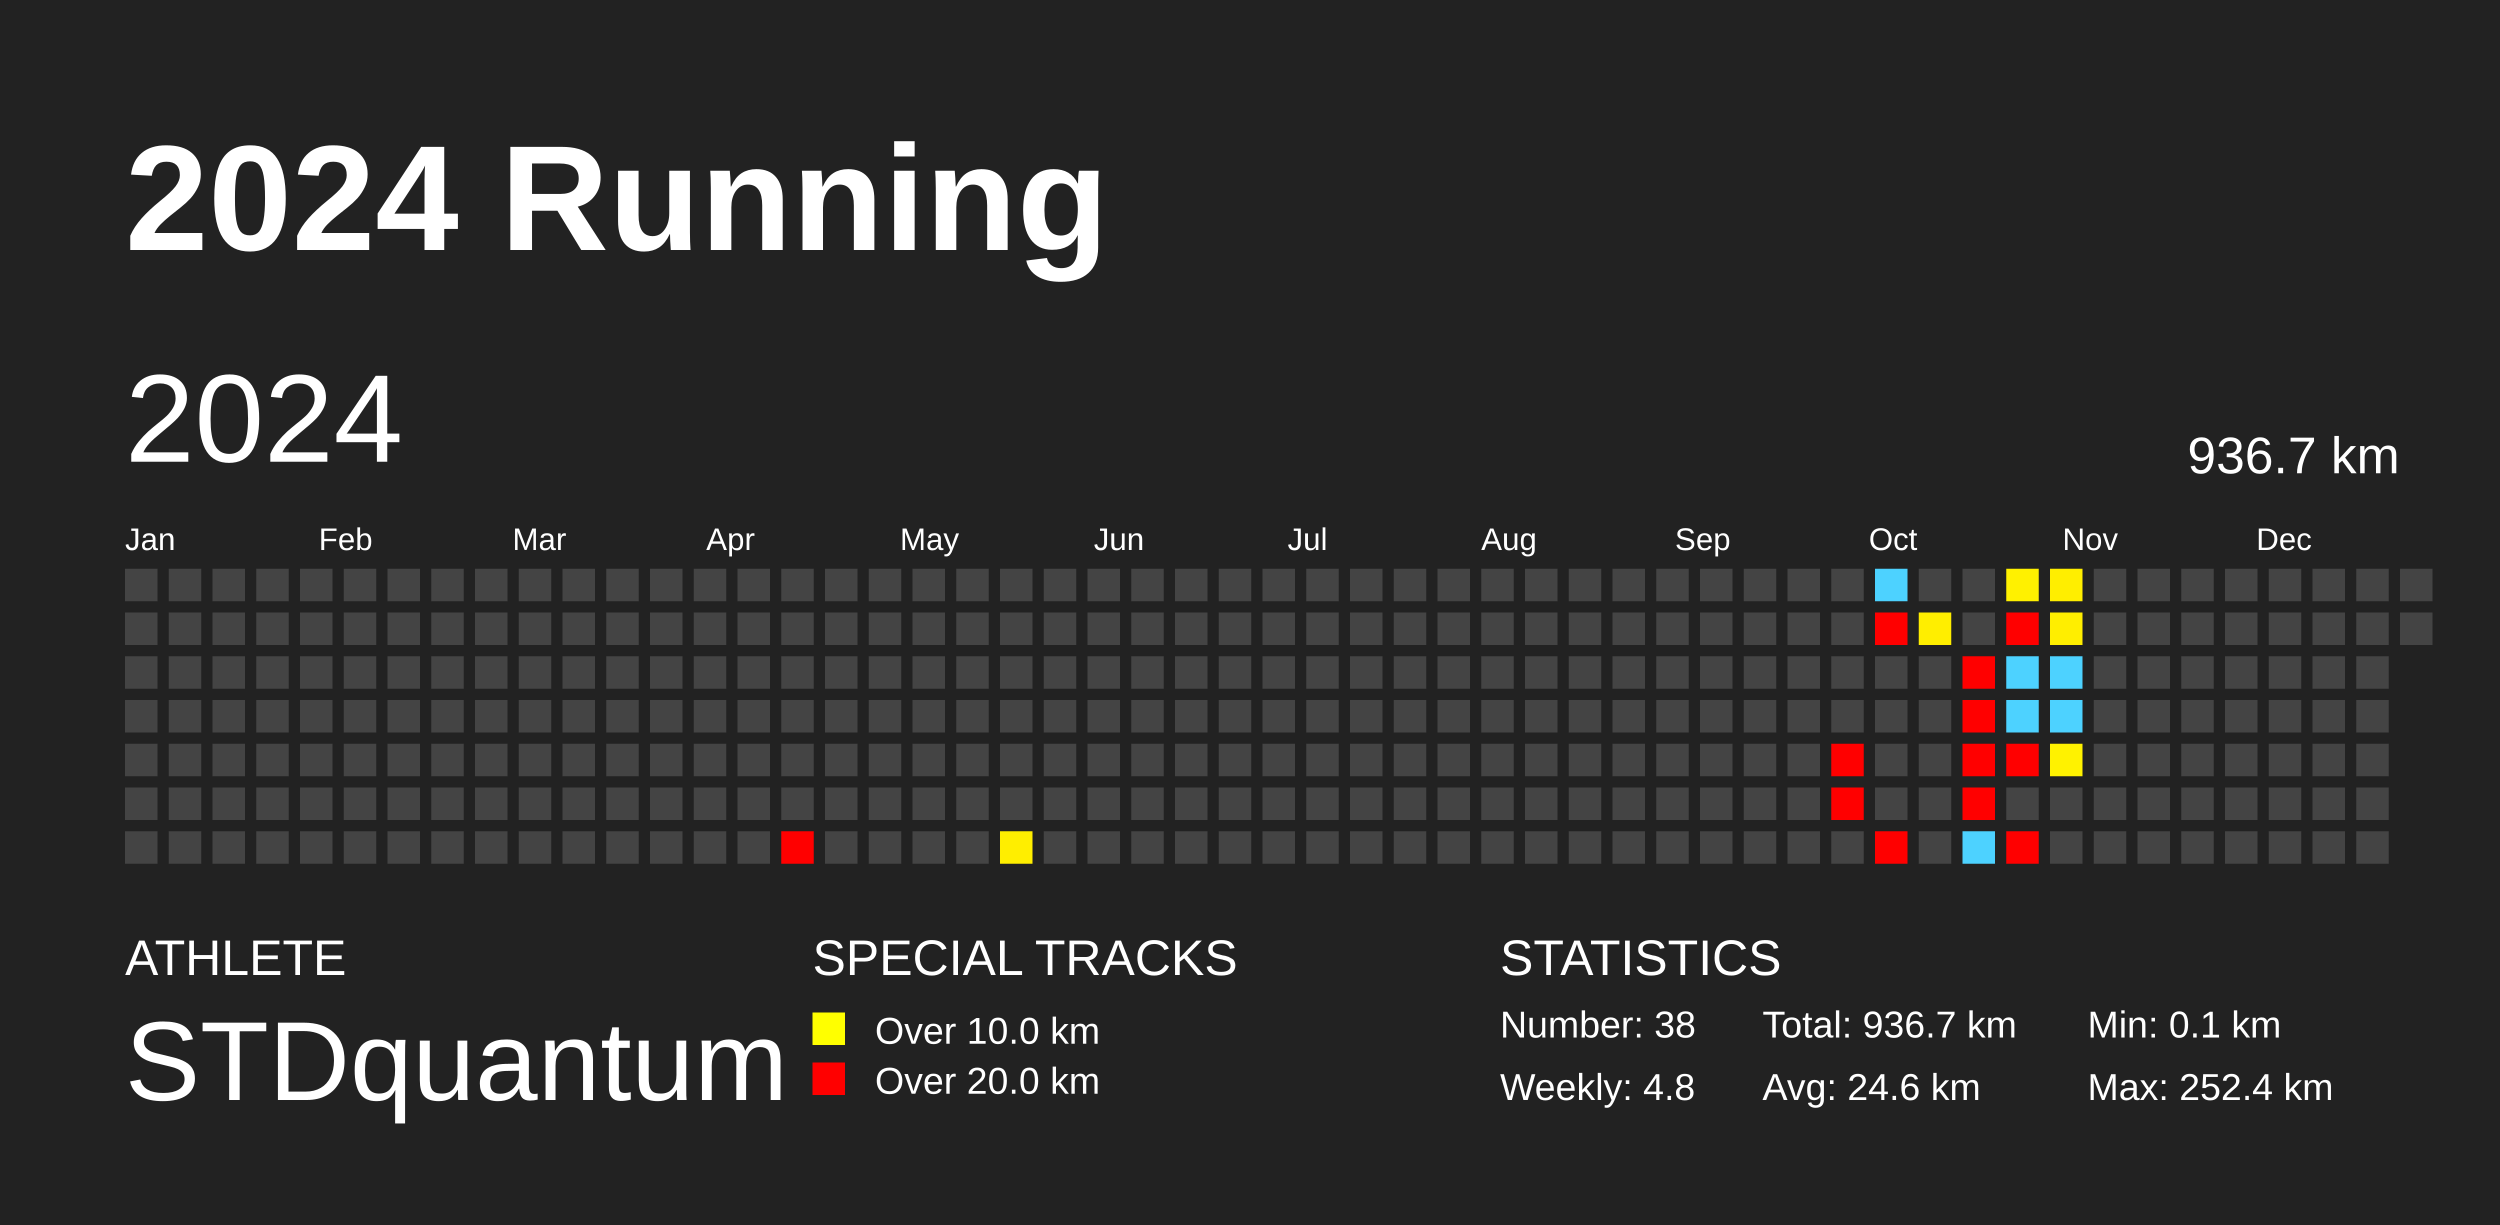
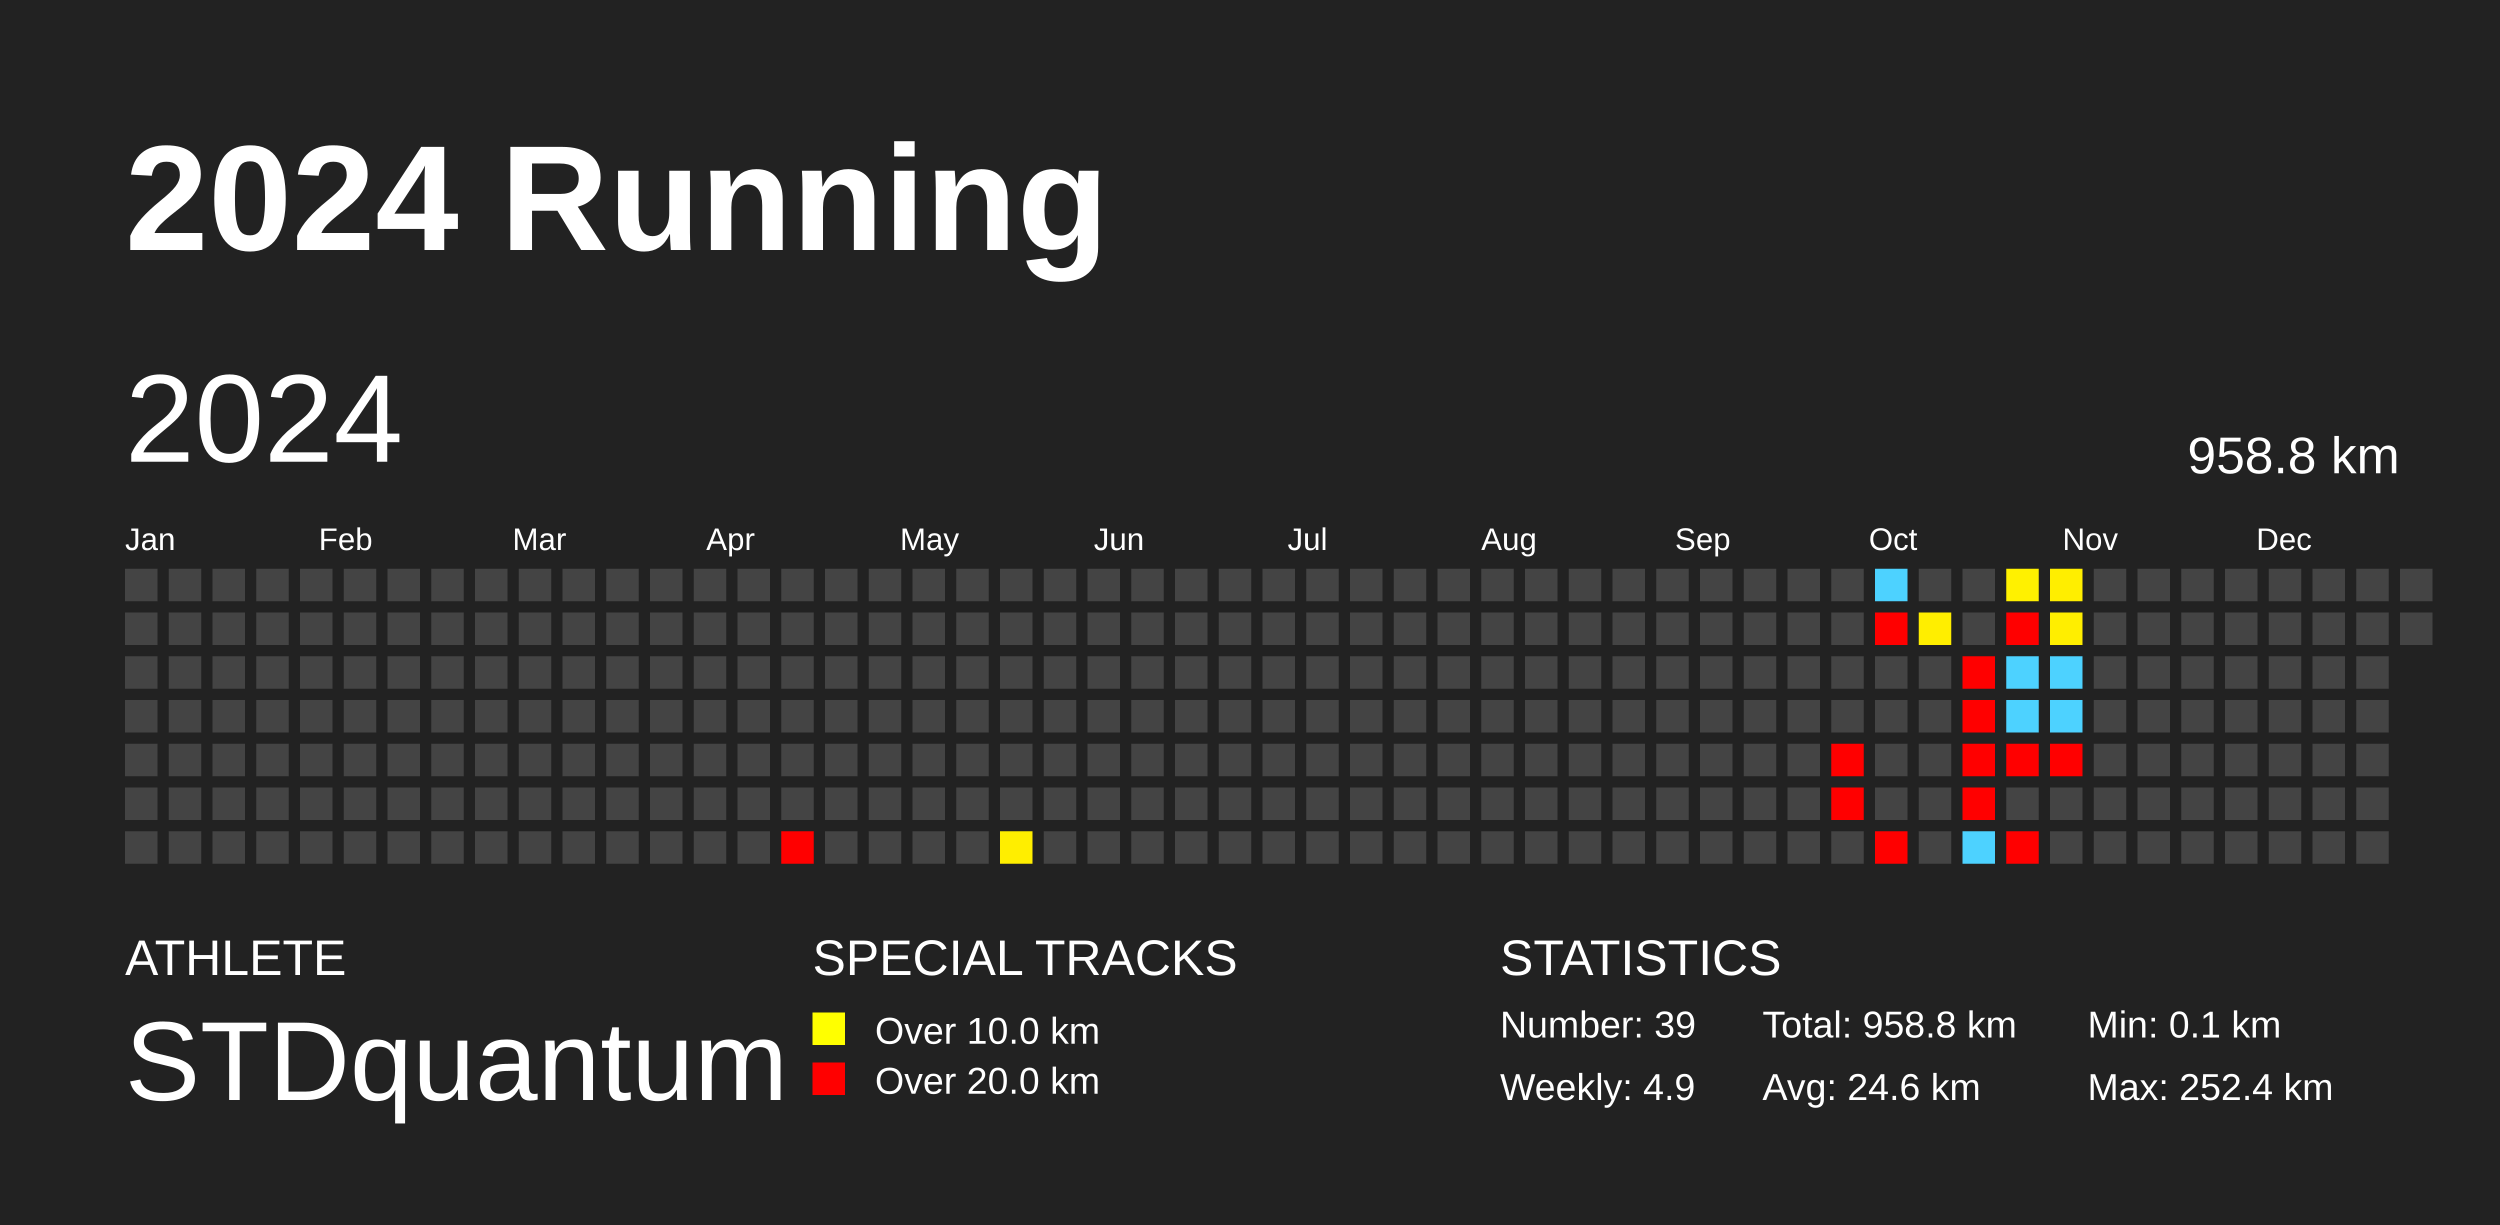
<svg xmlns="http://www.w3.org/2000/svg" baseProfile="full" height="98mm" version="1.1" viewBox="0,0,200,98" width="200mm">
  <defs />
  <rect fill="#222222" height="98" width="200" x="0" y="0" />
  <text fill="#FFFFFF" style="font-size:12px; font-family:Arial; font-weight:bold;" x="10" y="20">2024 Running</text>
  <text fill="#FFFFFF" style="font-size:4px; font-family:Arial" x="10" y="78">ATHLETE</text>
  <text fill="#FFFFFF" style="font-size:9px; font-family:Arial" x="10" y="88">STDquantum</text>
  <text fill="#FFFFFF" style="font-size:4px; font-family:Arial" x="65" y="78">SPECIAL TRACKS</text>
  <rect fill="yellow" height="2.6" width="2.6" x="65" y="81" />
  <text fill="#FFFFFF" style="font-size:3px; font-family:Arial" x="70" y="83.5">Over 10.0 km</text>
  <rect fill="red" height="2.6" width="2.6" x="65" y="85" />
  <text fill="#FFFFFF" style="font-size:3px; font-family:Arial" x="70" y="87.5">Over 20.0 km</text>
  <text fill="#FFFFFF" style="font-size:4px; font-family:Arial" x="120" y="78">STATISTICS</text>
-   <text fill="#FFFFFF" style="font-size:3px; font-family:Arial" x="120" y="83">Number: 38</text>
-   <text fill="#FFFFFF" style="font-size:3px; font-family:Arial" x="120" y="88">Weekly: 4.8</text>
-   <text fill="#FFFFFF" style="font-size:3px; font-family:Arial" x="141" y="83">Total: 936.7 km</text>
+   <text fill="#FFFFFF" style="font-size:3px; font-family:Arial" x="120" y="83">Number: 39</text>
+   <text fill="#FFFFFF" style="font-size:3px; font-family:Arial" x="120" y="88">Weekly: 4.9</text>
+   <text fill="#FFFFFF" style="font-size:3px; font-family:Arial" x="141" y="83">Total: 958.8 km</text>
  <text fill="#FFFFFF" style="font-size:3px; font-family:Arial" x="141" y="88">Avg: 24.6 km</text>
  <text fill="#FFFFFF" style="font-size:3px; font-family:Arial" x="167" y="83">Min: 0.1 km</text>
  <text fill="#FFFFFF" style="font-size:3px; font-family:Arial" x="167" y="88">Max: 252.4 km</text>
  <text dominant-baseline="hanging" fill="#FFFFFF" style="font-size:10.0px; font-family:Arial;" x="10" y="30">2024</text>
-   <text dominant-baseline="hanging" fill="#FFFFFF" style="font-size:4.125px; font-family:Arial;" x="175" y="35">936.7 km</text>
+   <text dominant-baseline="hanging" fill="#FFFFFF" style="font-size:4.125px; font-family:Arial;" x="175" y="35">958.8 km</text>
  <text fill="#FFFFFF" style="font-size:2.5px; font-family:Arial" x="10.0" y="44">Jan</text>
  <text fill="#FFFFFF" style="font-size:2.5px; font-family:Arial" x="25.5" y="44">Feb</text>
  <text fill="#FFFFFF" style="font-size:2.5px; font-family:Arial" x="41.0" y="44">Mar</text>
  <text fill="#FFFFFF" style="font-size:2.5px; font-family:Arial" x="56.5" y="44">Apr</text>
  <text fill="#FFFFFF" style="font-size:2.5px; font-family:Arial" x="72.0" y="44">May</text>
  <text fill="#FFFFFF" style="font-size:2.5px; font-family:Arial" x="87.5" y="44">Jun</text>
  <text fill="#FFFFFF" style="font-size:2.5px; font-family:Arial" x="103.0" y="44">Jul</text>
  <text fill="#FFFFFF" style="font-size:2.5px; font-family:Arial" x="118.5" y="44">Aug</text>
  <text fill="#FFFFFF" style="font-size:2.5px; font-family:Arial" x="134.0" y="44">Sep</text>
  <text fill="#FFFFFF" style="font-size:2.5px; font-family:Arial" x="149.5" y="44">Oct</text>
  <text fill="#FFFFFF" style="font-size:2.5px; font-family:Arial" x="165.0" y="44">Nov</text>
  <text fill="#FFFFFF" style="font-size:2.5px; font-family:Arial" x="180.5" y="44">Dec</text>
  <rect fill="#444444" height="2.6" width="2.6" x="10.0" y="45.5" />
  <rect fill="#444444" height="2.6" width="2.6" x="10.0" y="49.0" />
  <rect fill="#444444" height="2.6" width="2.6" x="10.0" y="52.5" />
  <rect fill="#444444" height="2.6" width="2.6" x="10.0" y="56.0" />
  <rect fill="#444444" height="2.6" width="2.6" x="10.0" y="59.5" />
  <rect fill="#444444" height="2.6" width="2.6" x="10.0" y="63.0" />
  <rect fill="#444444" height="2.6" width="2.6" x="10.0" y="66.5" />
  <rect fill="#444444" height="2.6" width="2.6" x="13.5" y="45.5" />
  <rect fill="#444444" height="2.6" width="2.6" x="13.5" y="49.0" />
  <rect fill="#444444" height="2.6" width="2.6" x="13.5" y="52.5" />
  <rect fill="#444444" height="2.6" width="2.6" x="13.5" y="56.0" />
  <rect fill="#444444" height="2.6" width="2.6" x="13.5" y="59.5" />
  <rect fill="#444444" height="2.6" width="2.6" x="13.5" y="63.0" />
  <rect fill="#444444" height="2.6" width="2.6" x="13.5" y="66.5" />
  <rect fill="#444444" height="2.6" width="2.6" x="17.0" y="45.5" />
  <rect fill="#444444" height="2.6" width="2.6" x="17.0" y="49.0" />
  <rect fill="#444444" height="2.6" width="2.6" x="17.0" y="52.5" />
  <rect fill="#444444" height="2.6" width="2.6" x="17.0" y="56.0" />
  <rect fill="#444444" height="2.6" width="2.6" x="17.0" y="59.5" />
  <rect fill="#444444" height="2.6" width="2.6" x="17.0" y="63.0" />
  <rect fill="#444444" height="2.6" width="2.6" x="17.0" y="66.5" />
  <rect fill="#444444" height="2.6" width="2.6" x="20.5" y="45.5" />
  <rect fill="#444444" height="2.6" width="2.6" x="20.5" y="49.0" />
  <rect fill="#444444" height="2.6" width="2.6" x="20.5" y="52.5" />
  <rect fill="#444444" height="2.6" width="2.6" x="20.5" y="56.0" />
  <rect fill="#444444" height="2.6" width="2.6" x="20.5" y="59.5" />
  <rect fill="#444444" height="2.6" width="2.6" x="20.5" y="63.0" />
  <rect fill="#444444" height="2.6" width="2.6" x="20.5" y="66.5" />
  <rect fill="#444444" height="2.6" width="2.6" x="24.0" y="45.5" />
  <rect fill="#444444" height="2.6" width="2.6" x="24.0" y="49.0" />
  <rect fill="#444444" height="2.6" width="2.6" x="24.0" y="52.5" />
  <rect fill="#444444" height="2.6" width="2.6" x="24.0" y="56.0" />
  <rect fill="#444444" height="2.6" width="2.6" x="24.0" y="59.5" />
  <rect fill="#444444" height="2.6" width="2.6" x="24.0" y="63.0" />
  <rect fill="#444444" height="2.6" width="2.6" x="24.0" y="66.5" />
  <rect fill="#444444" height="2.6" width="2.6" x="27.5" y="45.5" />
  <rect fill="#444444" height="2.6" width="2.6" x="27.5" y="49.0" />
  <rect fill="#444444" height="2.6" width="2.6" x="27.5" y="52.5" />
  <rect fill="#444444" height="2.6" width="2.6" x="27.5" y="56.0" />
  <rect fill="#444444" height="2.6" width="2.6" x="27.5" y="59.5" />
  <rect fill="#444444" height="2.6" width="2.6" x="27.5" y="63.0" />
  <rect fill="#444444" height="2.6" width="2.6" x="27.5" y="66.5" />
  <rect fill="#444444" height="2.6" width="2.6" x="31.0" y="45.5" />
  <rect fill="#444444" height="2.6" width="2.6" x="31.0" y="49.0" />
  <rect fill="#444444" height="2.6" width="2.6" x="31.0" y="52.5" />
  <rect fill="#444444" height="2.6" width="2.6" x="31.0" y="56.0" />
  <rect fill="#444444" height="2.6" width="2.6" x="31.0" y="59.5" />
  <rect fill="#444444" height="2.6" width="2.6" x="31.0" y="63.0" />
  <rect fill="#444444" height="2.6" width="2.6" x="31.0" y="66.5" />
  <rect fill="#444444" height="2.6" width="2.6" x="34.5" y="45.5" />
  <rect fill="#444444" height="2.6" width="2.6" x="34.5" y="49.0" />
  <rect fill="#444444" height="2.6" width="2.6" x="34.5" y="52.5" />
  <rect fill="#444444" height="2.6" width="2.6" x="34.5" y="56.0" />
  <rect fill="#444444" height="2.6" width="2.6" x="34.5" y="59.5" />
  <rect fill="#444444" height="2.6" width="2.6" x="34.5" y="63.0" />
  <rect fill="#444444" height="2.6" width="2.6" x="34.5" y="66.5" />
  <rect fill="#444444" height="2.6" width="2.6" x="38.0" y="45.5" />
  <rect fill="#444444" height="2.6" width="2.6" x="38.0" y="49.0" />
  <rect fill="#444444" height="2.6" width="2.6" x="38.0" y="52.5" />
  <rect fill="#444444" height="2.6" width="2.6" x="38.0" y="56.0" />
  <rect fill="#444444" height="2.6" width="2.6" x="38.0" y="59.5" />
  <rect fill="#444444" height="2.6" width="2.6" x="38.0" y="63.0" />
  <rect fill="#444444" height="2.6" width="2.6" x="38.0" y="66.5" />
  <rect fill="#444444" height="2.6" width="2.6" x="41.5" y="45.5" />
  <rect fill="#444444" height="2.6" width="2.6" x="41.5" y="49.0" />
  <rect fill="#444444" height="2.6" width="2.6" x="41.5" y="52.5" />
  <rect fill="#444444" height="2.6" width="2.6" x="41.5" y="56.0" />
  <rect fill="#444444" height="2.6" width="2.6" x="41.5" y="59.5" />
  <rect fill="#444444" height="2.6" width="2.6" x="41.5" y="63.0" />
  <rect fill="#444444" height="2.6" width="2.6" x="41.5" y="66.5" />
  <rect fill="#444444" height="2.6" width="2.6" x="45.0" y="45.5" />
  <rect fill="#444444" height="2.6" width="2.6" x="45.0" y="49.0" />
  <rect fill="#444444" height="2.6" width="2.6" x="45.0" y="52.5" />
  <rect fill="#444444" height="2.6" width="2.6" x="45.0" y="56.0" />
  <rect fill="#444444" height="2.6" width="2.6" x="45.0" y="59.5" />
  <rect fill="#444444" height="2.6" width="2.6" x="45.0" y="63.0" />
  <rect fill="#444444" height="2.6" width="2.6" x="45.0" y="66.5" />
  <rect fill="#444444" height="2.6" width="2.6" x="48.5" y="45.5" />
  <rect fill="#444444" height="2.6" width="2.6" x="48.5" y="49.0" />
  <rect fill="#444444" height="2.6" width="2.6" x="48.5" y="52.5" />
  <rect fill="#444444" height="2.6" width="2.6" x="48.5" y="56.0" />
  <rect fill="#444444" height="2.6" width="2.6" x="48.5" y="59.5" />
  <rect fill="#444444" height="2.6" width="2.6" x="48.5" y="63.0" />
  <rect fill="#444444" height="2.6" width="2.6" x="48.5" y="66.5" />
  <rect fill="#444444" height="2.6" width="2.6" x="52.0" y="45.5" />
  <rect fill="#444444" height="2.6" width="2.6" x="52.0" y="49.0" />
  <rect fill="#444444" height="2.6" width="2.6" x="52.0" y="52.5" />
  <rect fill="#444444" height="2.6" width="2.6" x="52.0" y="56.0" />
  <rect fill="#444444" height="2.6" width="2.6" x="52.0" y="59.5" />
  <rect fill="#444444" height="2.6" width="2.6" x="52.0" y="63.0" />
  <rect fill="#444444" height="2.6" width="2.6" x="52.0" y="66.5" />
  <rect fill="#444444" height="2.6" width="2.6" x="55.5" y="45.5" />
  <rect fill="#444444" height="2.6" width="2.6" x="55.5" y="49.0" />
  <rect fill="#444444" height="2.6" width="2.6" x="55.5" y="52.5" />
  <rect fill="#444444" height="2.6" width="2.6" x="55.5" y="56.0" />
  <rect fill="#444444" height="2.6" width="2.6" x="55.5" y="59.5" />
  <rect fill="#444444" height="2.6" width="2.6" x="55.5" y="63.0" />
  <rect fill="#444444" height="2.6" width="2.6" x="55.5" y="66.5" />
  <rect fill="#444444" height="2.6" width="2.6" x="59.0" y="45.5" />
  <rect fill="#444444" height="2.6" width="2.6" x="59.0" y="49.0" />
  <rect fill="#444444" height="2.6" width="2.6" x="59.0" y="52.5" />
  <rect fill="#444444" height="2.6" width="2.6" x="59.0" y="56.0" />
  <rect fill="#444444" height="2.6" width="2.6" x="59.0" y="59.5" />
  <rect fill="#444444" height="2.6" width="2.6" x="59.0" y="63.0" />
  <rect fill="#444444" height="2.6" width="2.6" x="59.0" y="66.5" />
  <rect fill="#444444" height="2.6" width="2.6" x="62.5" y="45.5" />
  <rect fill="#444444" height="2.6" width="2.6" x="62.5" y="49.0" />
  <rect fill="#444444" height="2.6" width="2.6" x="62.5" y="52.5" />
  <rect fill="#444444" height="2.6" width="2.6" x="62.5" y="56.0" />
  <rect fill="#444444" height="2.6" width="2.6" x="62.5" y="59.5" />
  <rect fill="#444444" height="2.6" width="2.6" x="62.5" y="63.0" />
  <rect fill="red" height="2.6" width="2.6" x="62.5" y="66.5" />
  <rect fill="#444444" height="2.6" width="2.6" x="66.0" y="45.5" />
  <rect fill="#444444" height="2.6" width="2.6" x="66.0" y="49.0" />
  <rect fill="#444444" height="2.6" width="2.6" x="66.0" y="52.5" />
  <rect fill="#444444" height="2.6" width="2.6" x="66.0" y="56.0" />
  <rect fill="#444444" height="2.6" width="2.6" x="66.0" y="59.5" />
  <rect fill="#444444" height="2.6" width="2.6" x="66.0" y="63.0" />
  <rect fill="#444444" height="2.6" width="2.6" x="66.0" y="66.5" />
  <rect fill="#444444" height="2.6" width="2.6" x="69.5" y="45.5" />
  <rect fill="#444444" height="2.6" width="2.6" x="69.5" y="49.0" />
  <rect fill="#444444" height="2.6" width="2.6" x="69.5" y="52.5" />
  <rect fill="#444444" height="2.6" width="2.6" x="69.5" y="56.0" />
  <rect fill="#444444" height="2.6" width="2.6" x="69.5" y="59.5" />
  <rect fill="#444444" height="2.6" width="2.6" x="69.5" y="63.0" />
  <rect fill="#444444" height="2.6" width="2.6" x="69.5" y="66.5" />
  <rect fill="#444444" height="2.6" width="2.6" x="73.0" y="45.5" />
  <rect fill="#444444" height="2.6" width="2.6" x="73.0" y="49.0" />
  <rect fill="#444444" height="2.6" width="2.6" x="73.0" y="52.5" />
  <rect fill="#444444" height="2.6" width="2.6" x="73.0" y="56.0" />
  <rect fill="#444444" height="2.6" width="2.6" x="73.0" y="59.5" />
  <rect fill="#444444" height="2.6" width="2.6" x="73.0" y="63.0" />
  <rect fill="#444444" height="2.6" width="2.6" x="73.0" y="66.5" />
  <rect fill="#444444" height="2.6" width="2.6" x="76.5" y="45.5" />
  <rect fill="#444444" height="2.6" width="2.6" x="76.5" y="49.0" />
  <rect fill="#444444" height="2.6" width="2.6" x="76.5" y="52.5" />
  <rect fill="#444444" height="2.6" width="2.6" x="76.5" y="56.0" />
  <rect fill="#444444" height="2.6" width="2.6" x="76.5" y="59.5" />
  <rect fill="#444444" height="2.6" width="2.6" x="76.5" y="63.0" />
  <rect fill="#444444" height="2.6" width="2.6" x="76.5" y="66.5" />
  <rect fill="#444444" height="2.6" width="2.6" x="80.0" y="45.5" />
  <rect fill="#444444" height="2.6" width="2.6" x="80.0" y="49.0" />
  <rect fill="#444444" height="2.6" width="2.6" x="80.0" y="52.5" />
  <rect fill="#444444" height="2.6" width="2.6" x="80.0" y="56.0" />
  <rect fill="#444444" height="2.6" width="2.6" x="80.0" y="59.5" />
  <rect fill="#444444" height="2.6" width="2.6" x="80.0" y="63.0" />
  <rect fill="#ffee00" height="2.6" width="2.6" x="80.0" y="66.5" />
  <rect fill="#444444" height="2.6" width="2.6" x="83.5" y="45.5" />
  <rect fill="#444444" height="2.6" width="2.6" x="83.5" y="49.0" />
  <rect fill="#444444" height="2.6" width="2.6" x="83.5" y="52.5" />
  <rect fill="#444444" height="2.6" width="2.6" x="83.5" y="56.0" />
  <rect fill="#444444" height="2.6" width="2.6" x="83.5" y="59.5" />
  <rect fill="#444444" height="2.6" width="2.6" x="83.5" y="63.0" />
  <rect fill="#444444" height="2.6" width="2.6" x="83.5" y="66.5" />
  <rect fill="#444444" height="2.6" width="2.6" x="87.0" y="45.5" />
  <rect fill="#444444" height="2.6" width="2.6" x="87.0" y="49.0" />
  <rect fill="#444444" height="2.6" width="2.6" x="87.0" y="52.5" />
  <rect fill="#444444" height="2.6" width="2.6" x="87.0" y="56.0" />
  <rect fill="#444444" height="2.6" width="2.6" x="87.0" y="59.5" />
  <rect fill="#444444" height="2.6" width="2.6" x="87.0" y="63.0" />
  <rect fill="#444444" height="2.6" width="2.6" x="87.0" y="66.5" />
  <rect fill="#444444" height="2.6" width="2.6" x="90.5" y="45.5" />
  <rect fill="#444444" height="2.6" width="2.6" x="90.5" y="49.0" />
  <rect fill="#444444" height="2.6" width="2.6" x="90.5" y="52.5" />
  <rect fill="#444444" height="2.6" width="2.6" x="90.5" y="56.0" />
  <rect fill="#444444" height="2.6" width="2.6" x="90.5" y="59.5" />
  <rect fill="#444444" height="2.6" width="2.6" x="90.5" y="63.0" />
  <rect fill="#444444" height="2.6" width="2.6" x="90.5" y="66.5" />
  <rect fill="#444444" height="2.6" width="2.6" x="94.0" y="45.5" />
  <rect fill="#444444" height="2.6" width="2.6" x="94.0" y="49.0" />
  <rect fill="#444444" height="2.6" width="2.6" x="94.0" y="52.5" />
  <rect fill="#444444" height="2.6" width="2.6" x="94.0" y="56.0" />
  <rect fill="#444444" height="2.6" width="2.6" x="94.0" y="59.5" />
  <rect fill="#444444" height="2.6" width="2.6" x="94.0" y="63.0" />
  <rect fill="#444444" height="2.6" width="2.6" x="94.0" y="66.5" />
  <rect fill="#444444" height="2.6" width="2.6" x="97.5" y="45.5" />
  <rect fill="#444444" height="2.6" width="2.6" x="97.5" y="49.0" />
  <rect fill="#444444" height="2.6" width="2.6" x="97.5" y="52.5" />
  <rect fill="#444444" height="2.6" width="2.6" x="97.5" y="56.0" />
  <rect fill="#444444" height="2.6" width="2.6" x="97.5" y="59.5" />
  <rect fill="#444444" height="2.6" width="2.6" x="97.5" y="63.0" />
  <rect fill="#444444" height="2.6" width="2.6" x="97.5" y="66.5" />
  <rect fill="#444444" height="2.6" width="2.6" x="101.0" y="45.5" />
  <rect fill="#444444" height="2.6" width="2.6" x="101.0" y="49.0" />
  <rect fill="#444444" height="2.6" width="2.6" x="101.0" y="52.5" />
  <rect fill="#444444" height="2.6" width="2.6" x="101.0" y="56.0" />
  <rect fill="#444444" height="2.6" width="2.6" x="101.0" y="59.5" />
  <rect fill="#444444" height="2.6" width="2.6" x="101.0" y="63.0" />
  <rect fill="#444444" height="2.6" width="2.6" x="101.0" y="66.5" />
  <rect fill="#444444" height="2.6" width="2.6" x="104.5" y="45.5" />
  <rect fill="#444444" height="2.6" width="2.6" x="104.5" y="49.0" />
  <rect fill="#444444" height="2.6" width="2.6" x="104.5" y="52.5" />
  <rect fill="#444444" height="2.6" width="2.6" x="104.5" y="56.0" />
  <rect fill="#444444" height="2.6" width="2.6" x="104.5" y="59.5" />
  <rect fill="#444444" height="2.6" width="2.6" x="104.5" y="63.0" />
  <rect fill="#444444" height="2.6" width="2.6" x="104.5" y="66.5" />
  <rect fill="#444444" height="2.6" width="2.6" x="108.0" y="45.5" />
  <rect fill="#444444" height="2.6" width="2.6" x="108.0" y="49.0" />
  <rect fill="#444444" height="2.6" width="2.6" x="108.0" y="52.5" />
  <rect fill="#444444" height="2.6" width="2.6" x="108.0" y="56.0" />
  <rect fill="#444444" height="2.6" width="2.6" x="108.0" y="59.5" />
  <rect fill="#444444" height="2.6" width="2.6" x="108.0" y="63.0" />
  <rect fill="#444444" height="2.6" width="2.6" x="108.0" y="66.5" />
  <rect fill="#444444" height="2.6" width="2.6" x="111.5" y="45.5" />
  <rect fill="#444444" height="2.6" width="2.6" x="111.5" y="49.0" />
  <rect fill="#444444" height="2.6" width="2.6" x="111.5" y="52.5" />
  <rect fill="#444444" height="2.6" width="2.6" x="111.5" y="56.0" />
  <rect fill="#444444" height="2.6" width="2.6" x="111.5" y="59.5" />
  <rect fill="#444444" height="2.6" width="2.6" x="111.5" y="63.0" />
  <rect fill="#444444" height="2.6" width="2.6" x="111.5" y="66.5" />
  <rect fill="#444444" height="2.6" width="2.6" x="115.0" y="45.5" />
  <rect fill="#444444" height="2.6" width="2.6" x="115.0" y="49.0" />
  <rect fill="#444444" height="2.6" width="2.6" x="115.0" y="52.5" />
  <rect fill="#444444" height="2.6" width="2.6" x="115.0" y="56.0" />
  <rect fill="#444444" height="2.6" width="2.6" x="115.0" y="59.5" />
  <rect fill="#444444" height="2.6" width="2.6" x="115.0" y="63.0" />
  <rect fill="#444444" height="2.6" width="2.6" x="115.0" y="66.5" />
  <rect fill="#444444" height="2.6" width="2.6" x="118.5" y="45.5" />
  <rect fill="#444444" height="2.6" width="2.6" x="118.5" y="49.0" />
  <rect fill="#444444" height="2.6" width="2.6" x="118.5" y="52.5" />
  <rect fill="#444444" height="2.6" width="2.6" x="118.5" y="56.0" />
  <rect fill="#444444" height="2.6" width="2.6" x="118.5" y="59.5" />
  <rect fill="#444444" height="2.6" width="2.6" x="118.5" y="63.0" />
  <rect fill="#444444" height="2.6" width="2.6" x="118.5" y="66.5" />
  <rect fill="#444444" height="2.6" width="2.6" x="122.0" y="45.5" />
  <rect fill="#444444" height="2.6" width="2.6" x="122.0" y="49.0" />
  <rect fill="#444444" height="2.6" width="2.6" x="122.0" y="52.5" />
  <rect fill="#444444" height="2.6" width="2.6" x="122.0" y="56.0" />
  <rect fill="#444444" height="2.6" width="2.6" x="122.0" y="59.5" />
  <rect fill="#444444" height="2.6" width="2.6" x="122.0" y="63.0" />
  <rect fill="#444444" height="2.6" width="2.6" x="122.0" y="66.5" />
  <rect fill="#444444" height="2.6" width="2.6" x="125.5" y="45.5" />
  <rect fill="#444444" height="2.6" width="2.6" x="125.5" y="49.0" />
  <rect fill="#444444" height="2.6" width="2.6" x="125.5" y="52.5" />
  <rect fill="#444444" height="2.6" width="2.6" x="125.5" y="56.0" />
  <rect fill="#444444" height="2.6" width="2.6" x="125.5" y="59.5" />
  <rect fill="#444444" height="2.6" width="2.6" x="125.5" y="63.0" />
  <rect fill="#444444" height="2.6" width="2.6" x="125.5" y="66.5" />
  <rect fill="#444444" height="2.6" width="2.6" x="129.0" y="45.5" />
  <rect fill="#444444" height="2.6" width="2.6" x="129.0" y="49.0" />
  <rect fill="#444444" height="2.6" width="2.6" x="129.0" y="52.5" />
  <rect fill="#444444" height="2.6" width="2.6" x="129.0" y="56.0" />
  <rect fill="#444444" height="2.6" width="2.6" x="129.0" y="59.5" />
  <rect fill="#444444" height="2.6" width="2.6" x="129.0" y="63.0" />
  <rect fill="#444444" height="2.6" width="2.6" x="129.0" y="66.5" />
  <rect fill="#444444" height="2.6" width="2.6" x="132.5" y="45.5" />
  <rect fill="#444444" height="2.6" width="2.6" x="132.5" y="49.0" />
  <rect fill="#444444" height="2.6" width="2.6" x="132.5" y="52.5" />
  <rect fill="#444444" height="2.6" width="2.6" x="132.5" y="56.0" />
  <rect fill="#444444" height="2.6" width="2.6" x="132.5" y="59.5" />
  <rect fill="#444444" height="2.6" width="2.6" x="132.5" y="63.0" />
  <rect fill="#444444" height="2.6" width="2.6" x="132.5" y="66.5" />
  <rect fill="#444444" height="2.6" width="2.6" x="136.0" y="45.5" />
  <rect fill="#444444" height="2.6" width="2.6" x="136.0" y="49.0" />
  <rect fill="#444444" height="2.6" width="2.6" x="136.0" y="52.5" />
  <rect fill="#444444" height="2.6" width="2.6" x="136.0" y="56.0" />
  <rect fill="#444444" height="2.6" width="2.6" x="136.0" y="59.5" />
  <rect fill="#444444" height="2.6" width="2.6" x="136.0" y="63.0" />
  <rect fill="#444444" height="2.6" width="2.6" x="136.0" y="66.5" />
  <rect fill="#444444" height="2.6" width="2.6" x="139.5" y="45.5" />
  <rect fill="#444444" height="2.6" width="2.6" x="139.5" y="49.0" />
  <rect fill="#444444" height="2.6" width="2.6" x="139.5" y="52.5" />
  <rect fill="#444444" height="2.6" width="2.6" x="139.5" y="56.0" />
  <rect fill="#444444" height="2.6" width="2.6" x="139.5" y="59.5" />
  <rect fill="#444444" height="2.6" width="2.6" x="139.5" y="63.0" />
  <rect fill="#444444" height="2.6" width="2.6" x="139.5" y="66.5" />
  <rect fill="#444444" height="2.6" width="2.6" x="143.0" y="45.5" />
  <rect fill="#444444" height="2.6" width="2.6" x="143.0" y="49.0" />
  <rect fill="#444444" height="2.6" width="2.6" x="143.0" y="52.5" />
  <rect fill="#444444" height="2.6" width="2.6" x="143.0" y="56.0" />
  <rect fill="#444444" height="2.6" width="2.6" x="143.0" y="59.5" />
  <rect fill="#444444" height="2.6" width="2.6" x="143.0" y="63.0" />
  <rect fill="#444444" height="2.6" width="2.6" x="143.0" y="66.5" />
  <rect fill="#444444" height="2.6" width="2.6" x="146.5" y="45.5" />
  <rect fill="#444444" height="2.6" width="2.6" x="146.5" y="49.0" />
  <rect fill="#444444" height="2.6" width="2.6" x="146.5" y="52.5" />
  <rect fill="#444444" height="2.6" width="2.6" x="146.5" y="56.0" />
  <rect fill="red" height="2.6" width="2.6" x="146.5" y="59.5" />
  <rect fill="red" height="2.6" width="2.6" x="146.5" y="63.0" />
  <rect fill="#444444" height="2.6" width="2.6" x="146.5" y="66.5" />
  <rect fill="#4dd2ff" height="2.6" width="2.6" x="150.0" y="45.5" />
  <rect fill="red" height="2.6" width="2.6" x="150.0" y="49.0" />
  <rect fill="#444444" height="2.6" width="2.6" x="150.0" y="52.5" />
  <rect fill="#444444" height="2.6" width="2.6" x="150.0" y="56.0" />
  <rect fill="#444444" height="2.6" width="2.6" x="150.0" y="59.5" />
  <rect fill="#444444" height="2.6" width="2.6" x="150.0" y="63.0" />
  <rect fill="red" height="2.6" width="2.6" x="150.0" y="66.5" />
  <rect fill="#444444" height="2.6" width="2.6" x="153.5" y="45.5" />
  <rect fill="#ffee00" height="2.6" width="2.6" x="153.5" y="49.0" />
  <rect fill="#444444" height="2.6" width="2.6" x="153.5" y="52.5" />
  <rect fill="#444444" height="2.6" width="2.6" x="153.5" y="56.0" />
  <rect fill="#444444" height="2.6" width="2.6" x="153.5" y="59.5" />
  <rect fill="#444444" height="2.6" width="2.6" x="153.5" y="63.0" />
  <rect fill="#444444" height="2.6" width="2.6" x="153.5" y="66.5" />
  <rect fill="#444444" height="2.6" width="2.6" x="157.0" y="45.5" />
  <rect fill="#444444" height="2.6" width="2.6" x="157.0" y="49.0" />
  <rect fill="red" height="2.6" width="2.6" x="157.0" y="52.5" />
  <rect fill="red" height="2.6" width="2.6" x="157.0" y="56.0" />
  <rect fill="red" height="2.6" width="2.6" x="157.0" y="59.5" />
  <rect fill="red" height="2.6" width="2.6" x="157.0" y="63.0" />
  <rect fill="#4dd2ff" height="2.6" width="2.6" x="157.0" y="66.5" />
  <rect fill="#fff100" height="2.6" width="2.6" x="160.5" y="45.5" />
  <rect fill="red" height="2.6" width="2.6" x="160.5" y="49.0" />
  <rect fill="#4dd2ff" height="2.6" width="2.6" x="160.5" y="52.5" />
  <rect fill="#4dd2ff" height="2.6" width="2.6" x="160.5" y="56.0" />
  <rect fill="red" height="2.6" width="2.6" x="160.5" y="59.5" />
  <rect fill="#444444" height="2.6" width="2.6" x="160.5" y="63.0" />
  <rect fill="red" height="2.6" width="2.6" x="160.5" y="66.5" />
  <rect fill="#ffee00" height="2.6" width="2.6" x="164.0" y="45.5" />
  <rect fill="#ffee00" height="2.6" width="2.6" x="164.0" y="49.0" />
  <rect fill="#4dd2ff" height="2.6" width="2.6" x="164.0" y="52.5" />
  <rect fill="#4dd2ff" height="2.6" width="2.6" x="164.0" y="56.0" />
-   <rect fill="#fff200" height="2.6" width="2.6" x="164.0" y="59.5" />
+   <rect fill="red" height="2.6" width="2.6" x="164.0" y="59.5" />
  <rect fill="#444444" height="2.6" width="2.6" x="164.0" y="63.0" />
  <rect fill="#444444" height="2.6" width="2.6" x="164.0" y="66.5" />
  <rect fill="#444444" height="2.6" width="2.6" x="167.5" y="45.5" />
  <rect fill="#444444" height="2.6" width="2.6" x="167.5" y="49.0" />
  <rect fill="#444444" height="2.6" width="2.6" x="167.5" y="52.5" />
  <rect fill="#444444" height="2.6" width="2.6" x="167.5" y="56.0" />
  <rect fill="#444444" height="2.6" width="2.6" x="167.5" y="59.5" />
  <rect fill="#444444" height="2.6" width="2.6" x="167.5" y="63.0" />
  <rect fill="#444444" height="2.6" width="2.6" x="167.5" y="66.5" />
  <rect fill="#444444" height="2.6" width="2.6" x="171.0" y="45.5" />
  <rect fill="#444444" height="2.6" width="2.6" x="171.0" y="49.0" />
  <rect fill="#444444" height="2.6" width="2.6" x="171.0" y="52.5" />
  <rect fill="#444444" height="2.6" width="2.6" x="171.0" y="56.0" />
  <rect fill="#444444" height="2.6" width="2.6" x="171.0" y="59.5" />
  <rect fill="#444444" height="2.6" width="2.6" x="171.0" y="63.0" />
  <rect fill="#444444" height="2.6" width="2.6" x="171.0" y="66.5" />
  <rect fill="#444444" height="2.6" width="2.6" x="174.5" y="45.5" />
  <rect fill="#444444" height="2.6" width="2.6" x="174.5" y="49.0" />
  <rect fill="#444444" height="2.6" width="2.6" x="174.5" y="52.5" />
  <rect fill="#444444" height="2.6" width="2.6" x="174.5" y="56.0" />
  <rect fill="#444444" height="2.6" width="2.6" x="174.5" y="59.5" />
  <rect fill="#444444" height="2.6" width="2.6" x="174.5" y="63.0" />
  <rect fill="#444444" height="2.6" width="2.6" x="174.5" y="66.5" />
  <rect fill="#444444" height="2.6" width="2.6" x="178.0" y="45.5" />
  <rect fill="#444444" height="2.6" width="2.6" x="178.0" y="49.0" />
  <rect fill="#444444" height="2.6" width="2.6" x="178.0" y="52.5" />
  <rect fill="#444444" height="2.6" width="2.6" x="178.0" y="56.0" />
  <rect fill="#444444" height="2.6" width="2.6" x="178.0" y="59.5" />
  <rect fill="#444444" height="2.6" width="2.6" x="178.0" y="63.0" />
  <rect fill="#444444" height="2.6" width="2.6" x="178.0" y="66.5" />
  <rect fill="#444444" height="2.6" width="2.6" x="181.5" y="45.5" />
  <rect fill="#444444" height="2.6" width="2.6" x="181.5" y="49.0" />
  <rect fill="#444444" height="2.6" width="2.6" x="181.5" y="52.5" />
  <rect fill="#444444" height="2.6" width="2.6" x="181.5" y="56.0" />
  <rect fill="#444444" height="2.6" width="2.6" x="181.5" y="59.5" />
  <rect fill="#444444" height="2.6" width="2.6" x="181.5" y="63.0" />
  <rect fill="#444444" height="2.6" width="2.6" x="181.5" y="66.5" />
  <rect fill="#444444" height="2.6" width="2.6" x="185.0" y="45.5" />
  <rect fill="#444444" height="2.6" width="2.6" x="185.0" y="49.0" />
  <rect fill="#444444" height="2.6" width="2.6" x="185.0" y="52.5" />
  <rect fill="#444444" height="2.6" width="2.6" x="185.0" y="56.0" />
  <rect fill="#444444" height="2.6" width="2.6" x="185.0" y="59.5" />
  <rect fill="#444444" height="2.6" width="2.6" x="185.0" y="63.0" />
  <rect fill="#444444" height="2.6" width="2.6" x="185.0" y="66.5" />
  <rect fill="#444444" height="2.6" width="2.6" x="188.5" y="45.5" />
  <rect fill="#444444" height="2.6" width="2.6" x="188.5" y="49.0" />
  <rect fill="#444444" height="2.6" width="2.6" x="188.5" y="52.5" />
  <rect fill="#444444" height="2.6" width="2.6" x="188.5" y="56.0" />
  <rect fill="#444444" height="2.6" width="2.6" x="188.5" y="59.5" />
  <rect fill="#444444" height="2.6" width="2.6" x="188.5" y="63.0" />
  <rect fill="#444444" height="2.6" width="2.6" x="188.5" y="66.5" />
  <rect fill="#444444" height="2.6" width="2.6" x="192.0" y="45.5" />
  <rect fill="#444444" height="2.6" width="2.6" x="192.0" y="49.0" />
</svg>
